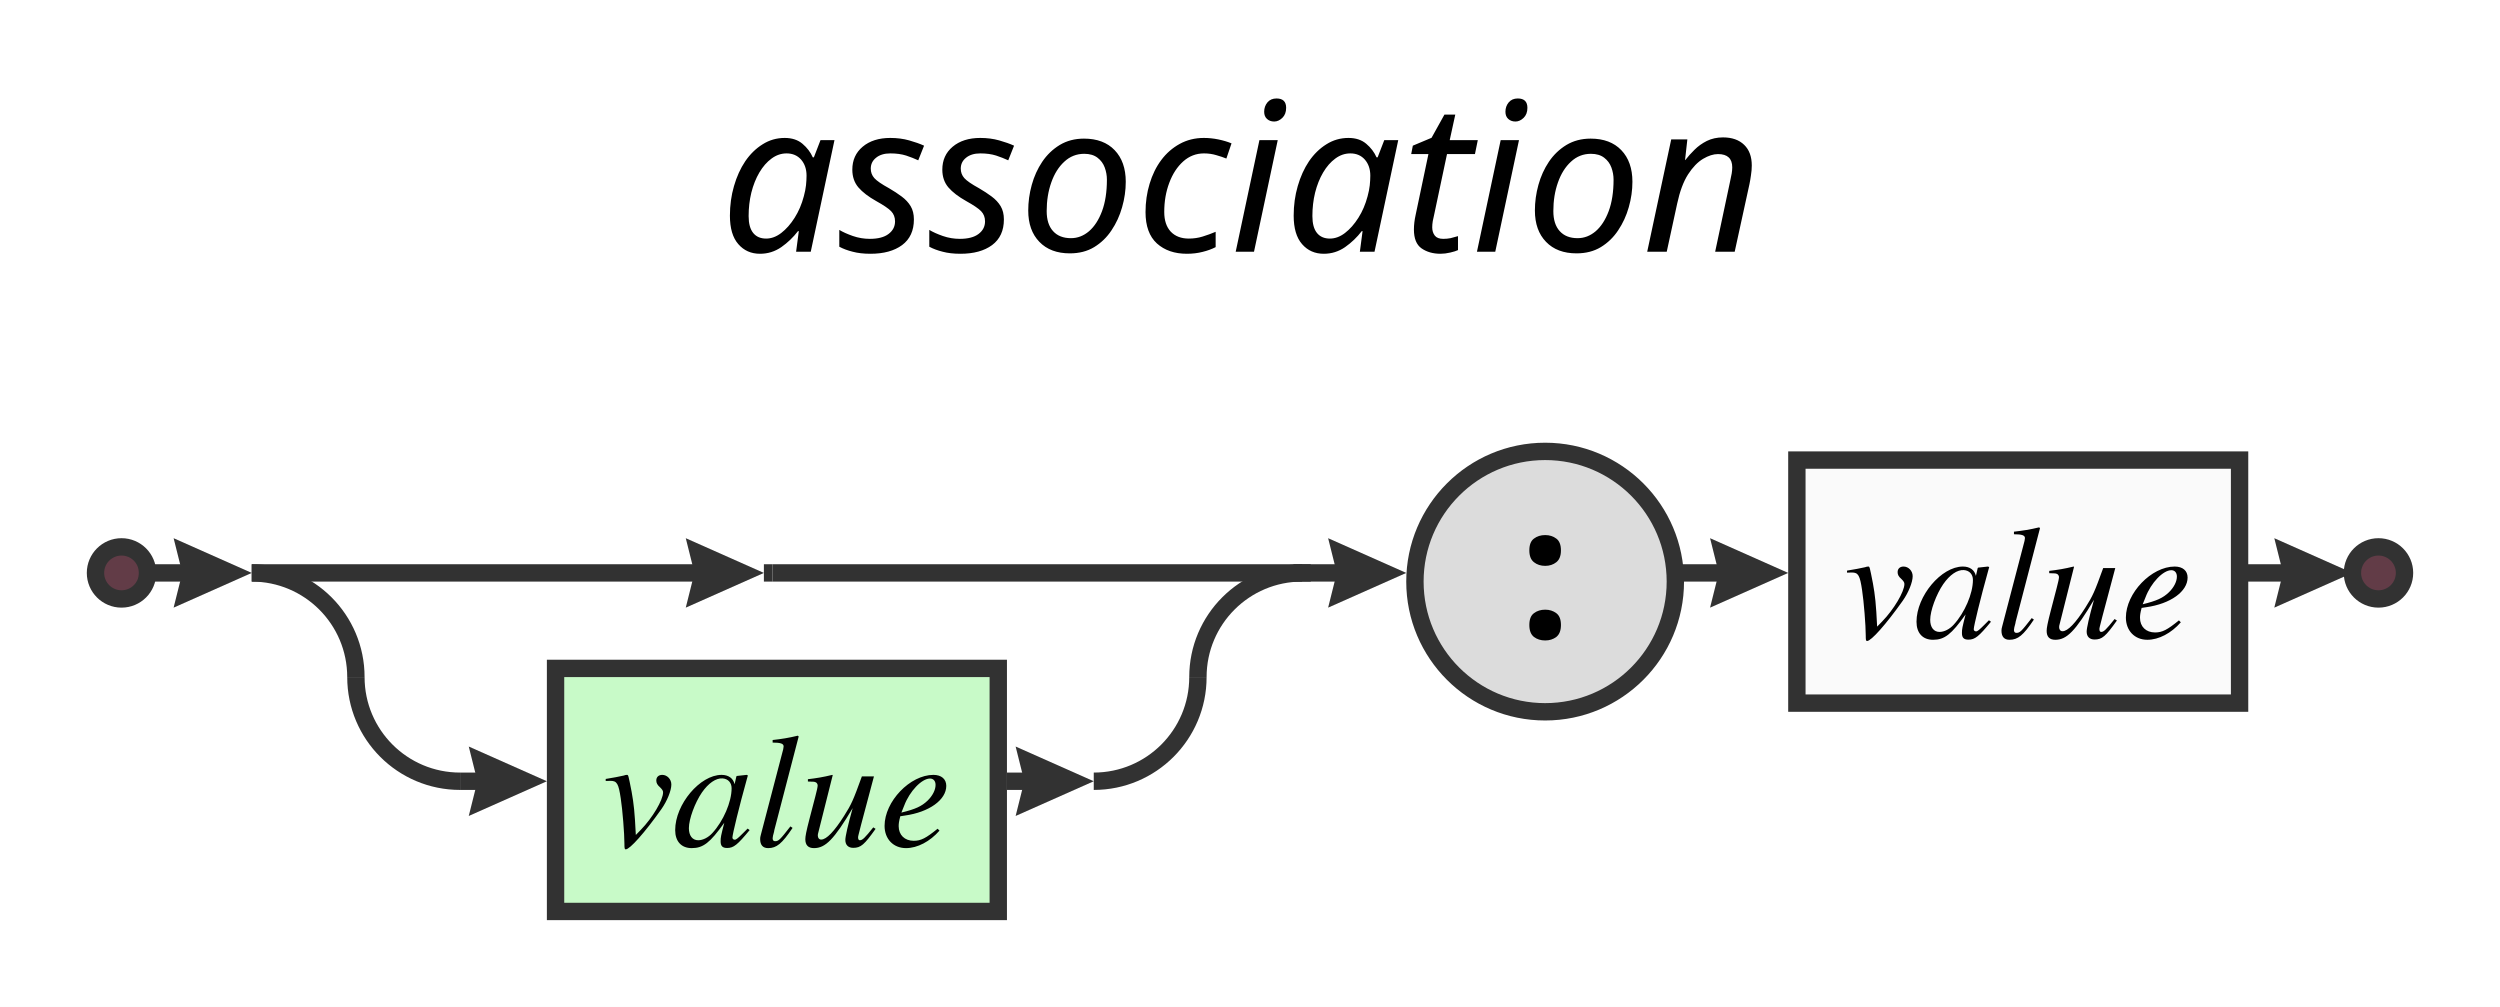
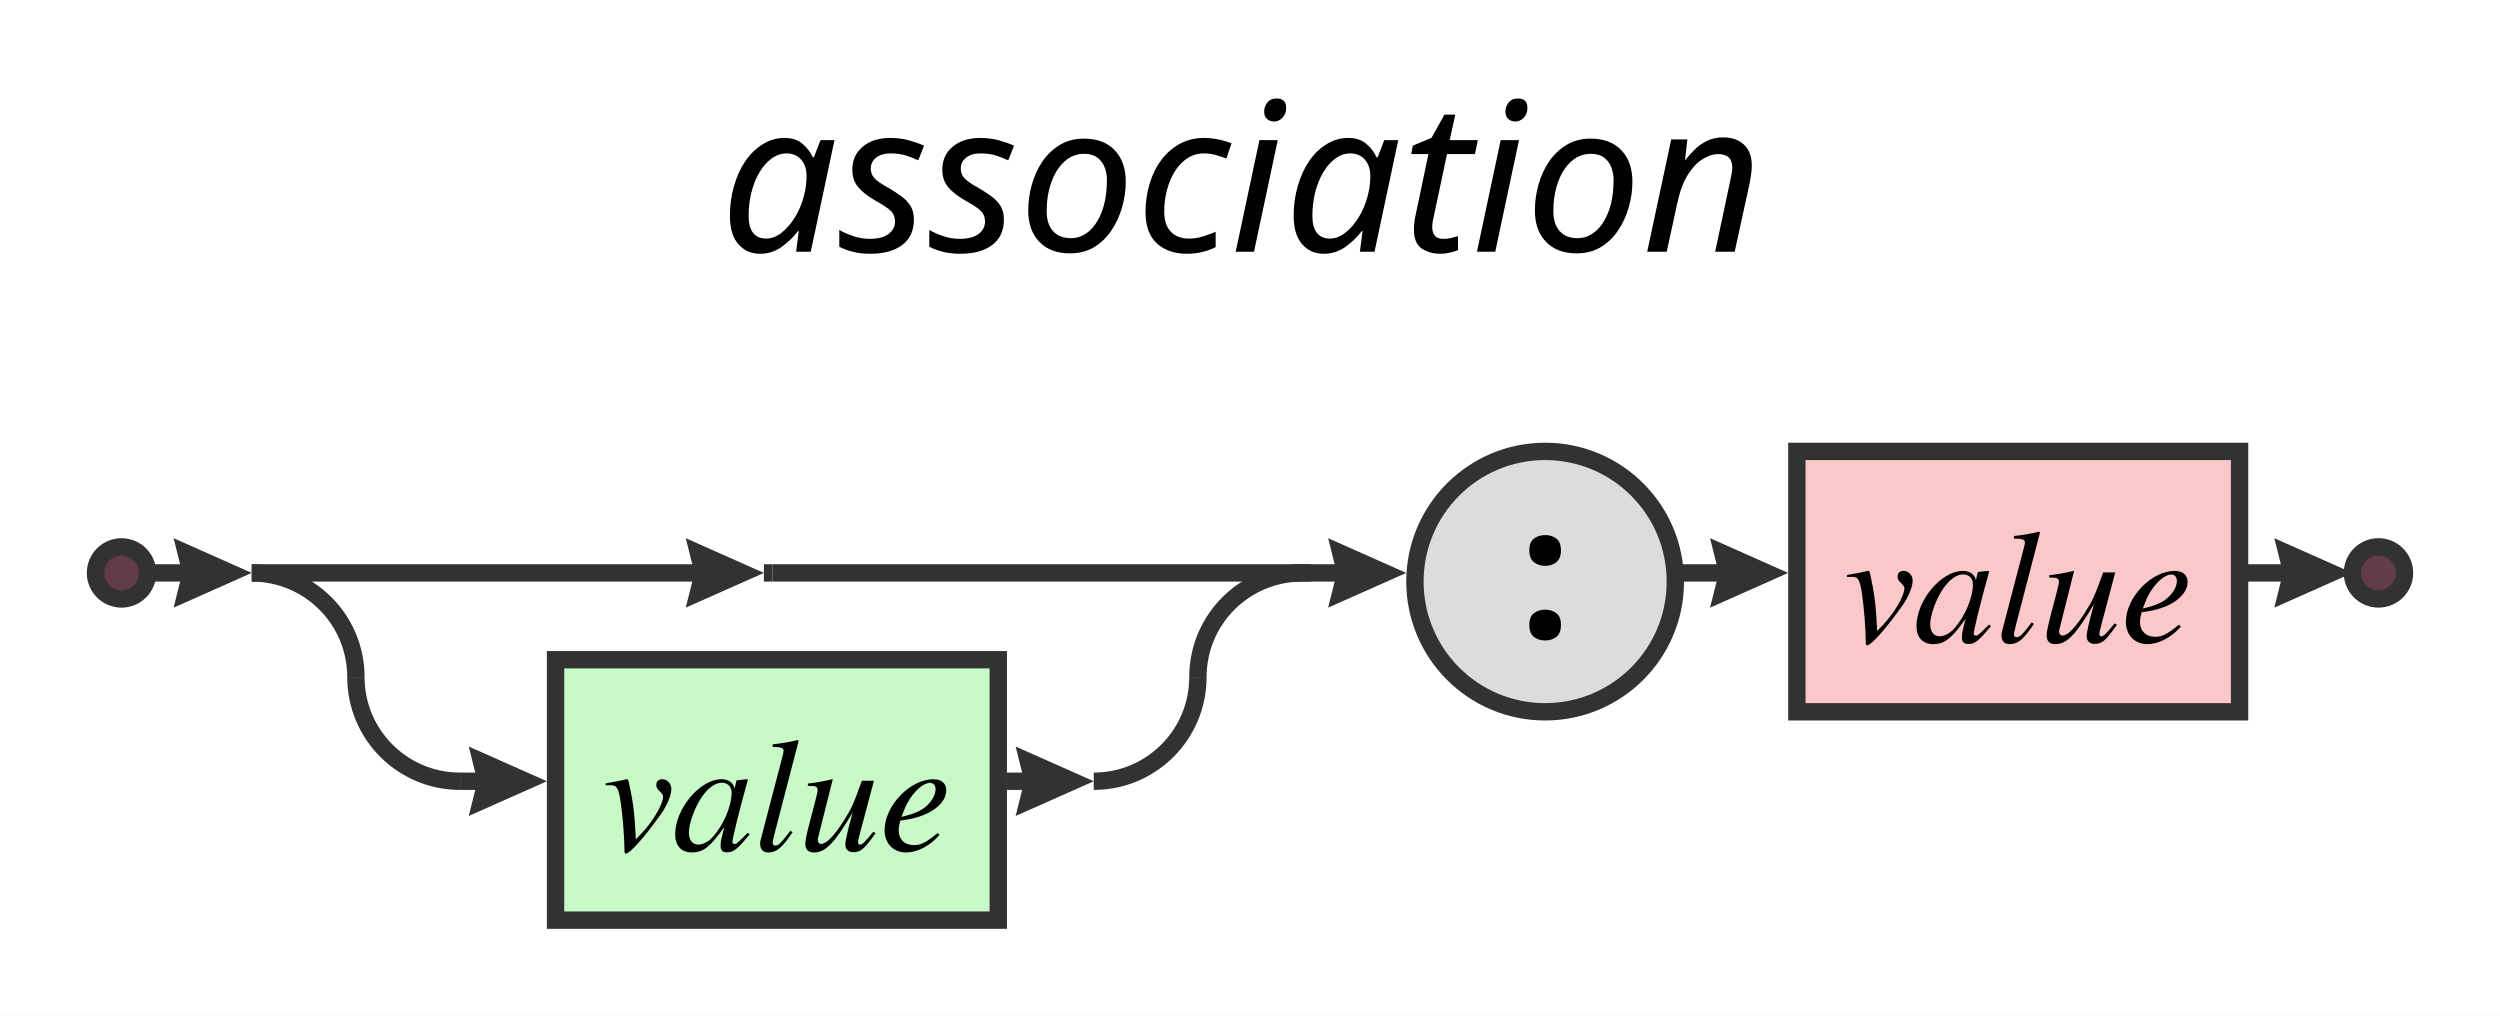
- <svg xmlns="http://www.w3.org/2000/svg" xml:space="preserve" width="288" height="116" version="1.1">
+ <svg xmlns="http://www.w3.org/2000/svg" xml:space="preserve" width="288" height="117" version="1.1">
  <style type="text/css">

+ .charclass_font {fill:#000000; text-anchor:middle;
+     font-family:Sans; font-size:16pt; font-weight:bold; font-style:normal;}
+ .negative_font {fill:#000000; text-anchor:middle;
+     font-family:Times; font-size:14pt; font-weight:normal; font-style:italic;}
+ .non-terminal_font {fill:#000000; text-anchor:middle;
+     font-family:Times; font-size:14pt; font-weight:normal; font-style:italic;}
.space_font {fill:#000000; text-anchor:middle;
    font-family:Sans; font-size:10pt; font-weight:normal; font-style:normal;}
.token_font {fill:#000000; text-anchor:middle;
    font-family:Sans; font-size:16pt; font-weight:bold; font-style:normal;}
+ .definitive_font {fill:#000000; text-anchor:middle;
+     font-family:Times; font-size:14pt; font-weight:normal; font-style:italic;}
.hash_font {fill:#000000; text-anchor:middle;
-     font-family:Times; font-size:14pt; font-weight:normal; font-style:italic;}
- .charclass_font {fill:#000000; text-anchor:middle;
-     font-family:Sans; font-size:16pt; font-weight:bold; font-style:normal;}
- .non-terminal_font {fill:#000000; text-anchor:middle;
-     font-family:Times; font-size:14pt; font-weight:normal; font-style:italic;}
- .negative_font {fill:#000000; text-anchor:middle;
-     font-family:Times; font-size:14pt; font-weight:normal; font-style:italic;}
- .definitive_font {fill:#000000; text-anchor:middle;
    font-family:Times; font-size:14pt; font-weight:normal; font-style:italic;}
.title_font {fill:#000000; text-anchor:middle;
    font-family:Sans; font-size:18pt; font-weight:normal; font-style:italic;}
.label {fill:#000;
  text-anchor:middle;
  font-size:16pt; font-weight:bold; font-family:Sans;}
.link {fill: #0D47A1;}
.link:hover {fill: #0D47A1; text-decoration:underline;}
.link:visited {fill: #4A148C;}

</style>
  <defs>
    <marker id="arrow" markerWidth="5" markerHeight="4" refX="2.5" refY="2" orient="auto" markerUnits="strokeWidth">
      <path d="M0,0 L0.5,2 L0,4 L4.5,2 z" fill="#323232" />
    </marker>
  </defs>
  <rect width="100%" height="100%" fill="white" />
-   <circle cx="14.0" cy="66.0" r="3.0" stroke="#323232" stroke-width="2" fill="#623C47" />
-   <line x1="88.0" y1="66.0" x2="89.0" y2="66.0" stroke="#323232" stroke-width="2" />
-   <rect x="64.0" y="77.0" width="51.0" height="28.0" stroke="#323232" stroke-width="2" fill="#C8FAC8" />
-   <text class="hash_font" x="89.5" y="97.5">value</text>
-   <line x1="29.0" y1="66.0" x2="84.0" y2="66.0" stroke="#323232" stroke-width="2" marker-end="url(#arrow)" />
-   <line x1="89.0" y1="66.0" x2="151.0" y2="66.0" stroke="#323232" stroke-width="2" />
-   <path d="M41.0,78.0 A12.0,12.0 0 0,0 29.0,66.0" stroke="#323232" stroke-width="2" fill="none" />
-   <line x1="53.0" y1="90.0" x2="59.0" y2="90.0" stroke="#323232" stroke-width="2" marker-end="url(#arrow)" />
-   <line x1="116.0" y1="90.0" x2="122.0" y2="90.0" stroke="#323232" stroke-width="2" marker-end="url(#arrow)" />
-   <path d="M41.0,78.0 A12.0,12.0 0 0,0 53.0,90.0" stroke="#323232" stroke-width="2" fill="none" />
-   <path d="M126.0,90.0 A12.0,12.0 0 0,0 138.0,78.0" stroke="#323232" stroke-width="2" fill="none" />
-   <path d="M150.0,66.0 A12.0,12.0 0 0,0 138.0,78.0" stroke="#323232" stroke-width="2" fill="none" />
-   <line x1="41.0" y1="78.0" x2="41.0" y2="78.0" stroke="#323232" stroke-width="2" />
-   <line x1="138.0" y1="78.0" x2="138.0" y2="78.0" stroke="#323232" stroke-width="2" />
-   <circle cx="178.0" cy="67.0" r="15.0" stroke="#323232" stroke-width="2" fill="#DCDCDC" />
+   <circle cx="14.0" cy="66.0" r="3.0" fill="#623C47" stroke-width="2" stroke="#323232" />
+   <line x1="88.0" y1="66.0" x2="89.0" y2="66.0" stroke-width="2" stroke="#323232" />
+   <rect x="64.0" y="76.0" width="51.0" height="30.0" fill="#C8FAC8" stroke-width="2" stroke="#323232" />
+   <text class="hash_font" x="89.5" y="98.0">value</text>
+   <line x1="29.0" y1="66.0" x2="84.0" y2="66.0" stroke-width="2" stroke="#323232" marker-end="url(#arrow)" />
+   <line x1="89.0" y1="66.0" x2="151.0" y2="66.0" stroke-width="2" stroke="#323232" />
+   <path d="M41.0,78.0 A12.0,12.0 0 0,0 29.0,66.0" fill="none" stroke-width="2" stroke="#323232" />
+   <line x1="53.0" y1="90.0" x2="59.0" y2="90.0" stroke-width="2" stroke="#323232" marker-end="url(#arrow)" />
+   <line x1="116.0" y1="90.0" x2="122.0" y2="90.0" stroke-width="2" stroke="#323232" marker-end="url(#arrow)" />
+   <path d="M41.0,78.0 A12.0,12.0 0 0,0 53.0,90.0" fill="none" stroke-width="2" stroke="#323232" />
+   <path d="M126.0,90.0 A12.0,12.0 0 0,0 138.0,78.0" fill="none" stroke-width="2" stroke="#323232" />
+   <path d="M150.0,66.0 A12.0,12.0 0 0,0 138.0,78.0" fill="none" stroke-width="2" stroke="#323232" />
+   <line x1="41.0" y1="78.0" x2="41.0" y2="78.0" stroke-width="2" stroke="#323232" />
+   <line x1="138.0" y1="78.0" x2="138.0" y2="78.0" stroke-width="2" stroke="#323232" />
+   <circle cx="178.0" cy="67.0" r="15.0" fill="#DCDCDC" stroke-width="2" stroke="#323232" />
  <text class="token_font" x="178.0" y="73.5">:</text>
-   <line x1="149.0" y1="66.0" x2="158.0" y2="66.0" stroke="#323232" stroke-width="2" marker-end="url(#arrow)" />
-   <rect x="207.0" y="53.0" width="51.0" height="28.0" stroke="#323232" stroke-width="2" fill="#FAFAFA" />
-   <text class="non-terminal_font" x="232.5" y="73.5">value</text>
-   <line x1="193.0" y1="66.0" x2="202.0" y2="66.0" stroke="#323232" stroke-width="2" marker-end="url(#arrow)" />
-   <line x1="16.0" y1="66.0" x2="25.0" y2="66.0" stroke="#323232" stroke-width="2" marker-end="url(#arrow)" />
-   <circle cx="274.0" cy="66.0" r="3.0" stroke="#323232" stroke-width="2" fill="#623C47" />
-   <line x1="258.0" y1="66.0" x2="267.0" y2="66.0" stroke="#323232" stroke-width="2" marker-end="url(#arrow)" />
+   <line x1="149.0" y1="66.0" x2="158.0" y2="66.0" stroke-width="2" stroke="#323232" marker-end="url(#arrow)" />
+   <rect x="207.0" y="52.0" width="51.0" height="30.0" fill="#FAC8C8" stroke-width="2" stroke="#323232" />
+   <text class="definitive_font" x="232.5" y="74.0">value</text>
+   <line x1="193.0" y1="66.0" x2="202.0" y2="66.0" stroke-width="2" stroke="#323232" marker-end="url(#arrow)" />
+   <line x1="16.0" y1="66.0" x2="25.0" y2="66.0" stroke-width="2" stroke="#323232" marker-end="url(#arrow)" />
+   <circle cx="274.0" cy="66.0" r="3.0" fill="#623C47" stroke-width="2" stroke="#323232" />
+   <line x1="258.0" y1="66.0" x2="267.0" y2="66.0" stroke-width="2" stroke="#323232" marker-end="url(#arrow)" />
  <text class="title_font" x="143.0" y="29.0">association</text>
</svg>
